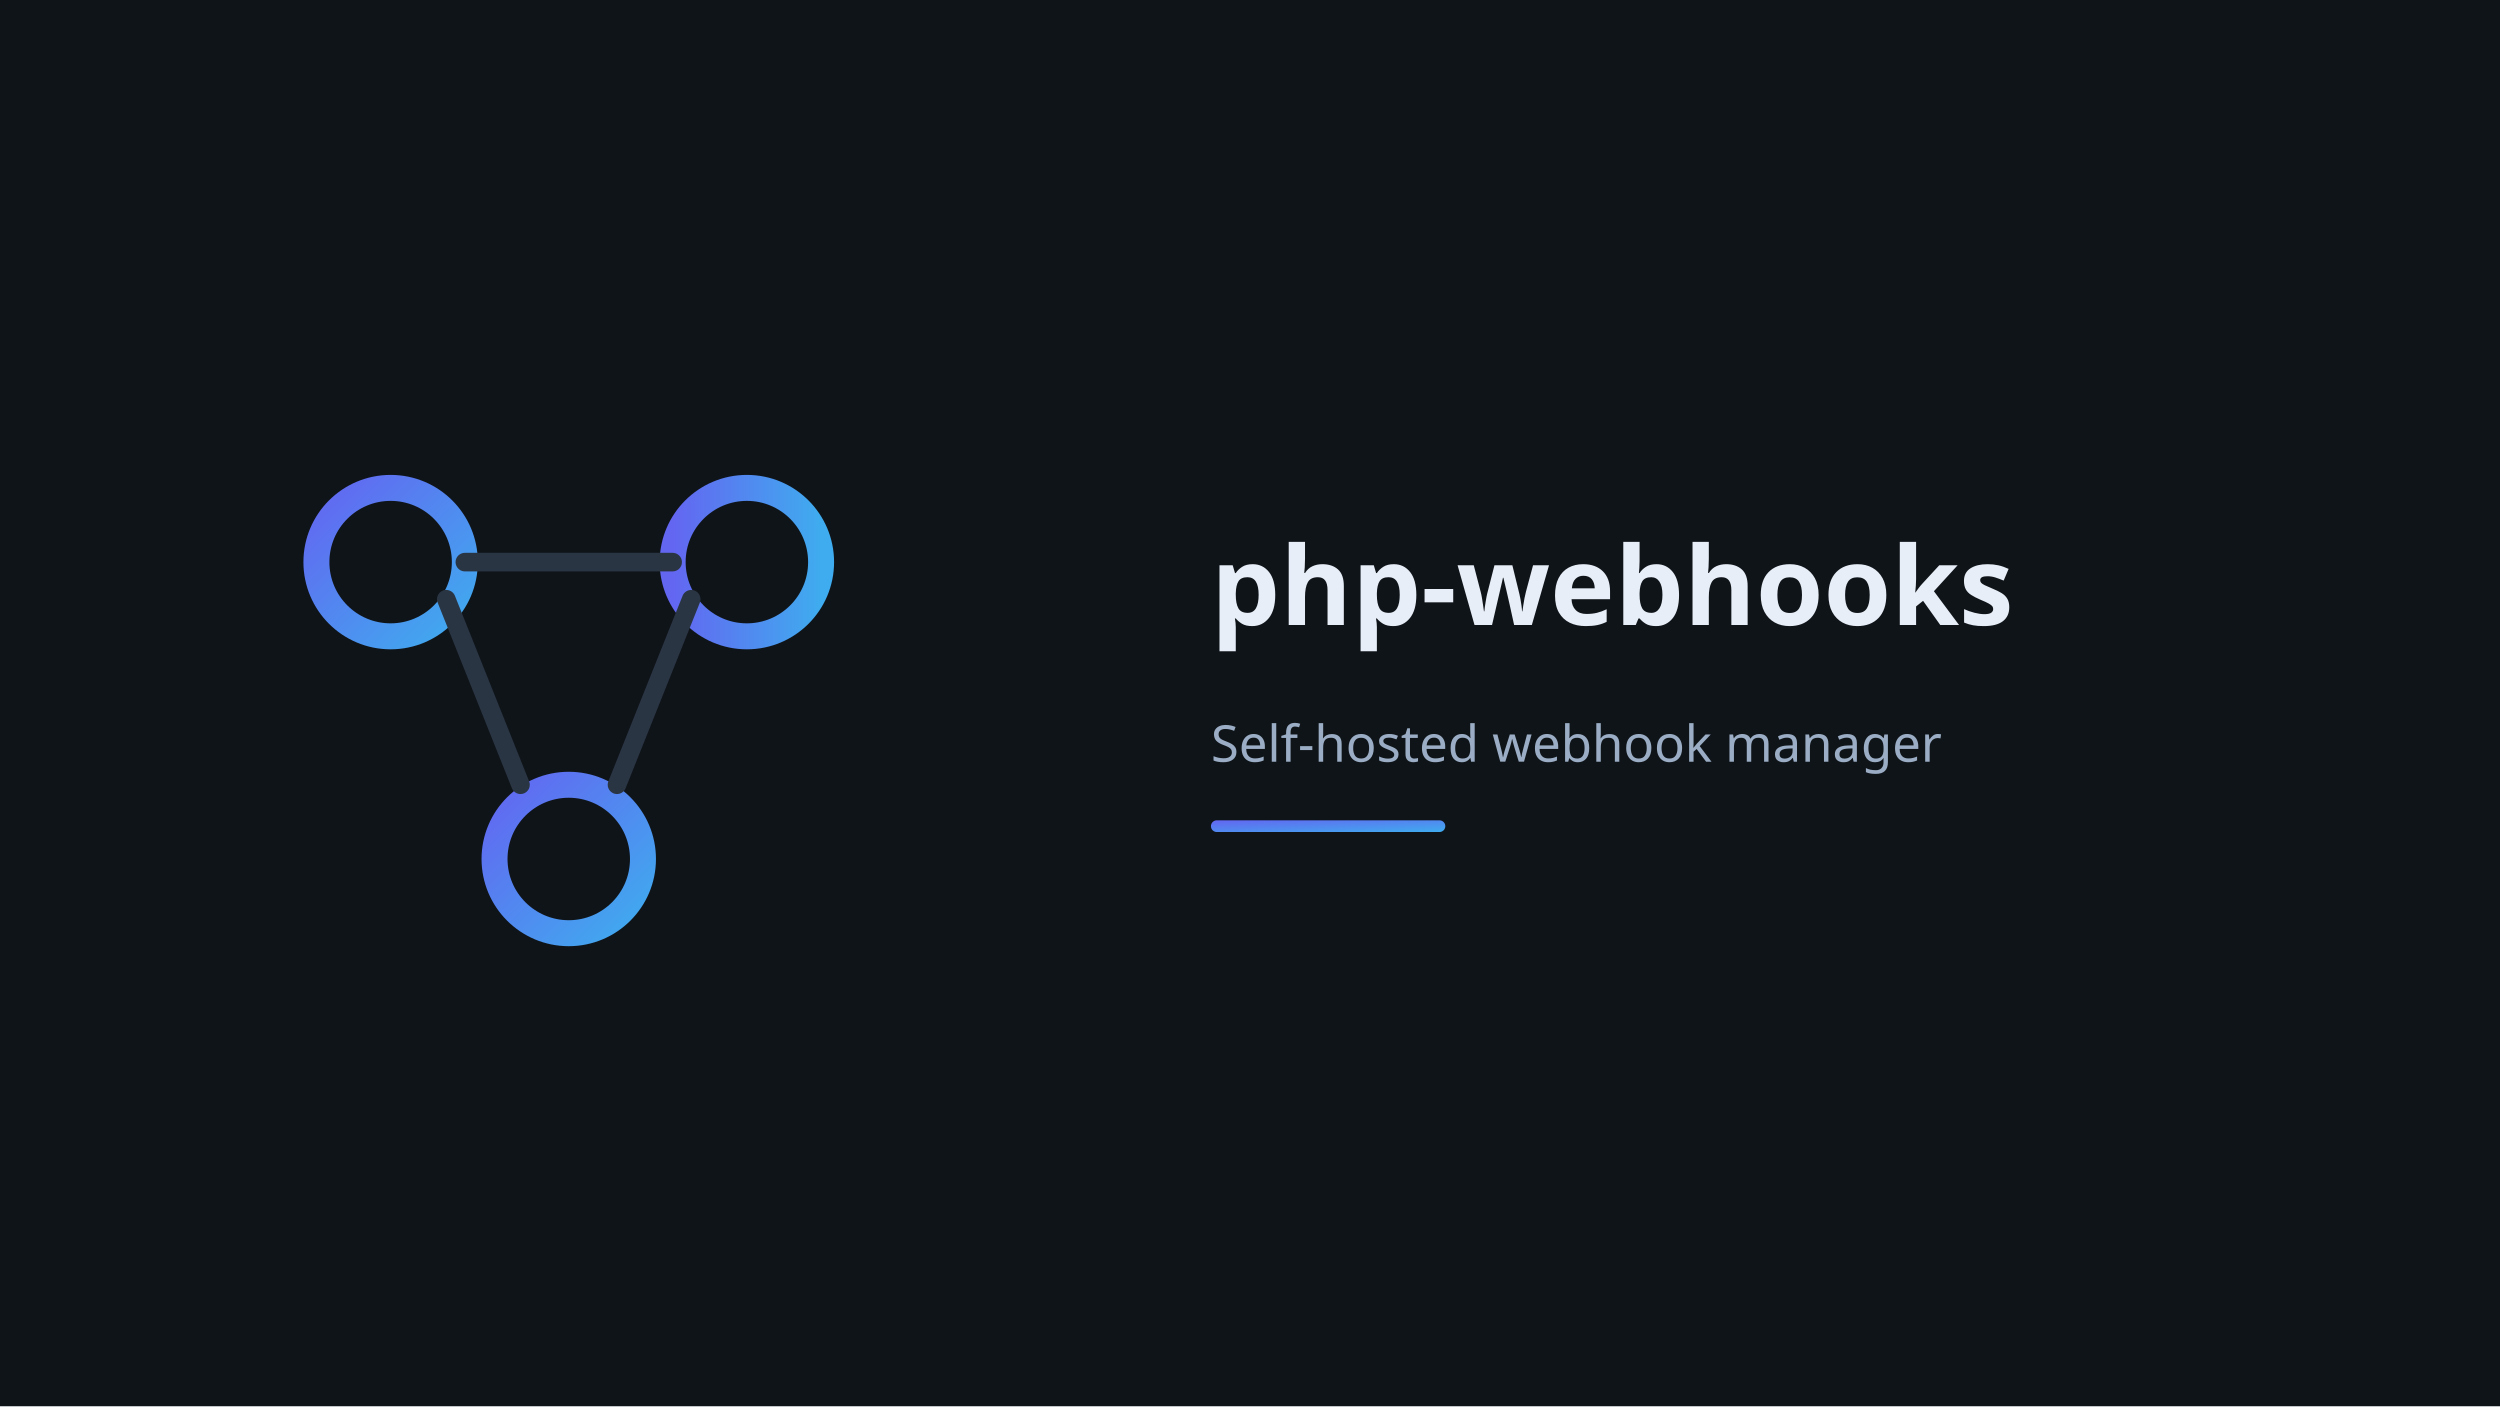
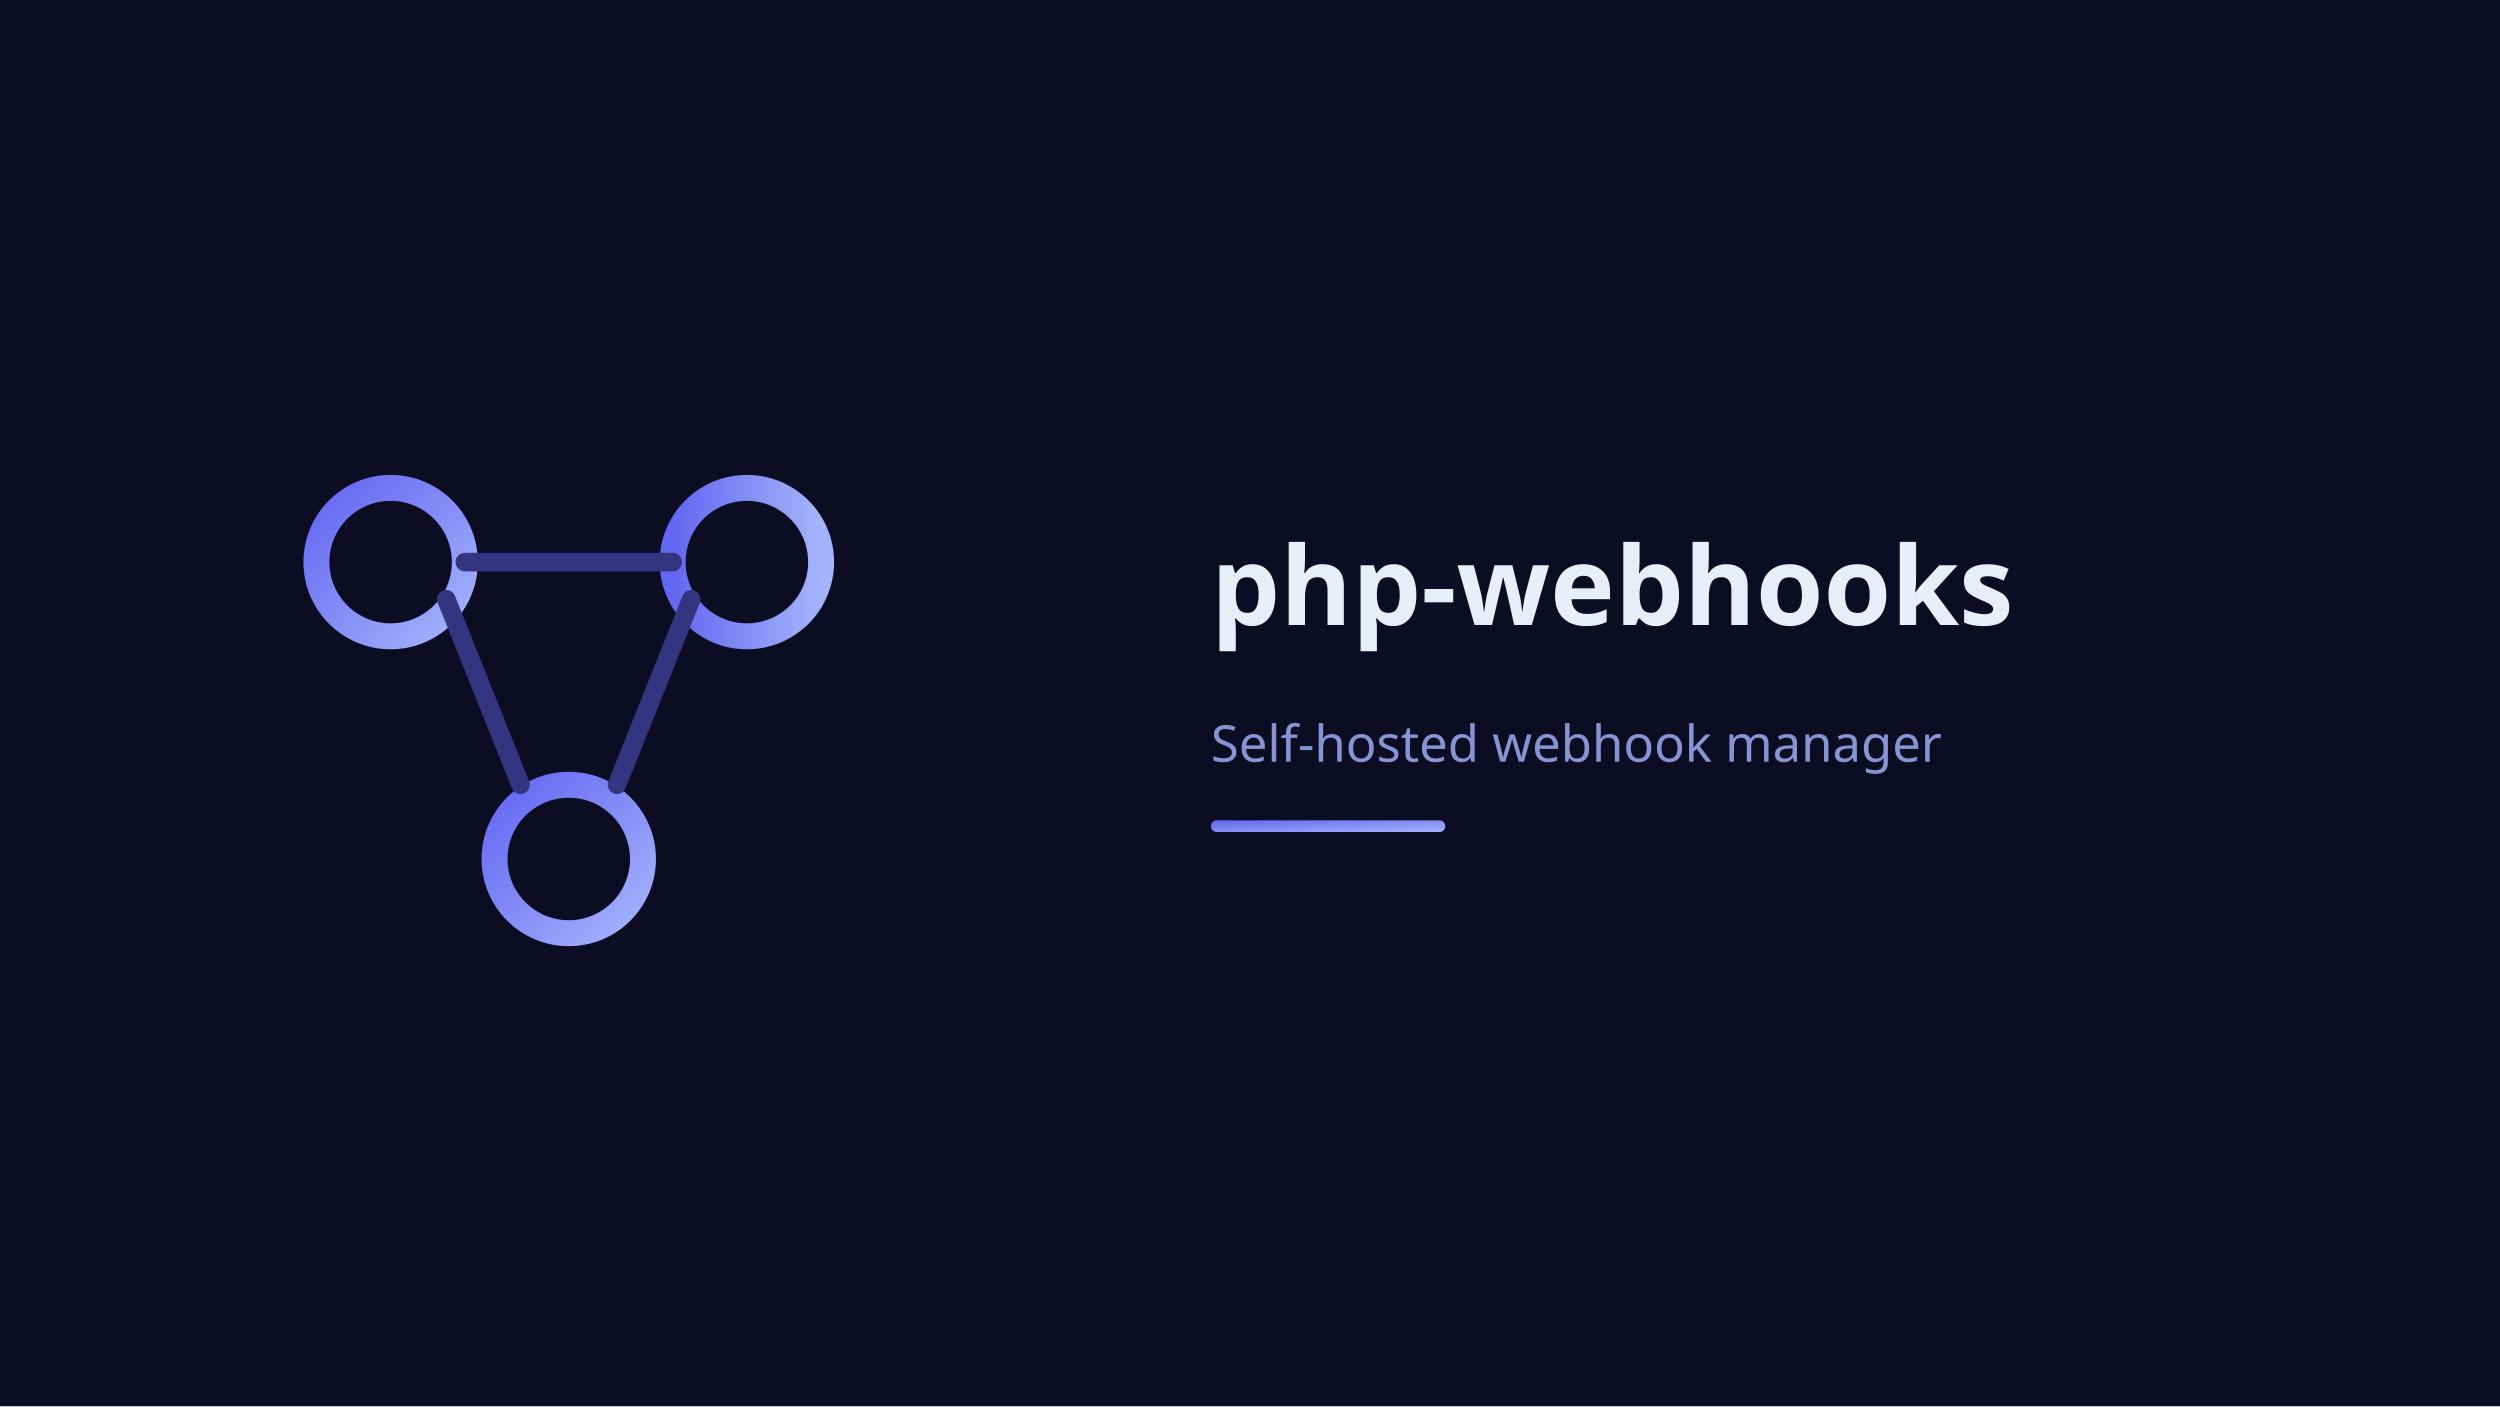
<svg xmlns="http://www.w3.org/2000/svg" viewBox="0 0 1280 720" width="1280" height="720" role="img" aria-label="php-webhooks">
  <defs>
    <linearGradient id="ac" x1="0" y1="0" x2="1" y2="1">
      <stop offset="0" stop-color="#6366f1" />
-       <stop offset="1" stop-color="#3facef" />
+       <stop offset="1" stop-color="#a5b4fc" />
    </linearGradient>
    <linearGradient id="gWarm" x1="0%" y1="0%" x2="100%" y2="0%">
      <stop offset="0%" stop-color="#6366f1" />
-       <stop offset="100%" stop-color="#3facef" />
+       <stop offset="100%" stop-color="#a5b4fc" />
    </linearGradient>
    <linearGradient id="canvasGrad" x1="0%" y1="0%" x2="100%" y2="100%">
-       <stop offset="0%" stop-color="#0a0e14" />
-       <stop offset="45%" stop-color="#151c28" />
-       <stop offset="100%" stop-color="#0c1820" />
-     </linearGradient>
-     <linearGradient id="bg" x1="0" y1="0" x2="1" y2="1">
-       <stop offset="0" stop-color="#1e1b4b" />
-       <stop offset="0.55" stop-color="#0f3a4a" />
-       <stop offset="1" stop-color="#0f766e" />
+       <stop offset="0%" stop-color="#0e0f1f" />
+       <stop offset="45%" stop-color="#1f1f4f" />
+       <stop offset="100%" stop-color="#0c0c22" />
    </linearGradient>
    <radialGradient id="glowA" cx="18%" cy="22%" r="55%">
-       <stop offset="0%" stop-color="#6366f1" stop-opacity="0.22" />
+       <stop offset="0%" stop-color="#6366f1" stop-opacity="0.28" />
      <stop offset="100%" stop-color="#6366f1" stop-opacity="0" />
    </radialGradient>
    <radialGradient id="glowB" cx="88%" cy="78%" r="50%">
-       <stop offset="0%" stop-color="#3facef" stop-opacity="0.20" />
-       <stop offset="100%" stop-color="#3facef" stop-opacity="0" />
+       <stop offset="0%" stop-color="#a5b4fc" stop-opacity="0.24" />
+       <stop offset="100%" stop-color="#a5b4fc" stop-opacity="0" />
    </radialGradient>
  </defs>
-   <rect width="1280" height="720" fill="#0f1419" />
+   <rect width="1280" height="720" fill="#0c0c22" />
  <g transform="translate(48 116.8) scale(0.95)">
    <circle cx="160" cy="180" r="40" fill="none" stroke="url(#ac)" stroke-width="14" />
    <circle cx="352" cy="180" r="40" fill="none" stroke="url(#gWarm)" stroke-width="14" />
    <circle cx="256" cy="340" r="40" fill="none" stroke="url(#ac)" stroke-width="14" />
-     <path d="M190 200 L230 300 M322 200 L282 300 M200 180 L312 180" fill="none" stroke="#2a3544" stroke-width="10" stroke-linecap="round" />
+     <path d="M190 200 L230 300 M322 200 L282 300 M200 180 L312 180" fill="none" stroke="#333580" stroke-width="10" stroke-linecap="round" />
  </g>
  <text x="620" y="320" font-family="Segoe UI, system-ui, sans-serif" font-size="56" font-weight="700" fill="#e8eef7">php-webhooks</text>
-   <text x="620" y="390" font-family="Segoe UI, system-ui, sans-serif" font-size="26" font-weight="500" fill="#9aadc4">Self-hosted webhook manager</text>
+   <text x="620" y="390" font-family="Segoe UI, system-ui, sans-serif" font-size="26" font-weight="500" fill="#8694d3">Self-hosted webhook manager</text>
  <rect x="620" y="420" width="120" height="6" rx="3" fill="url(#ac)" />
</svg>
